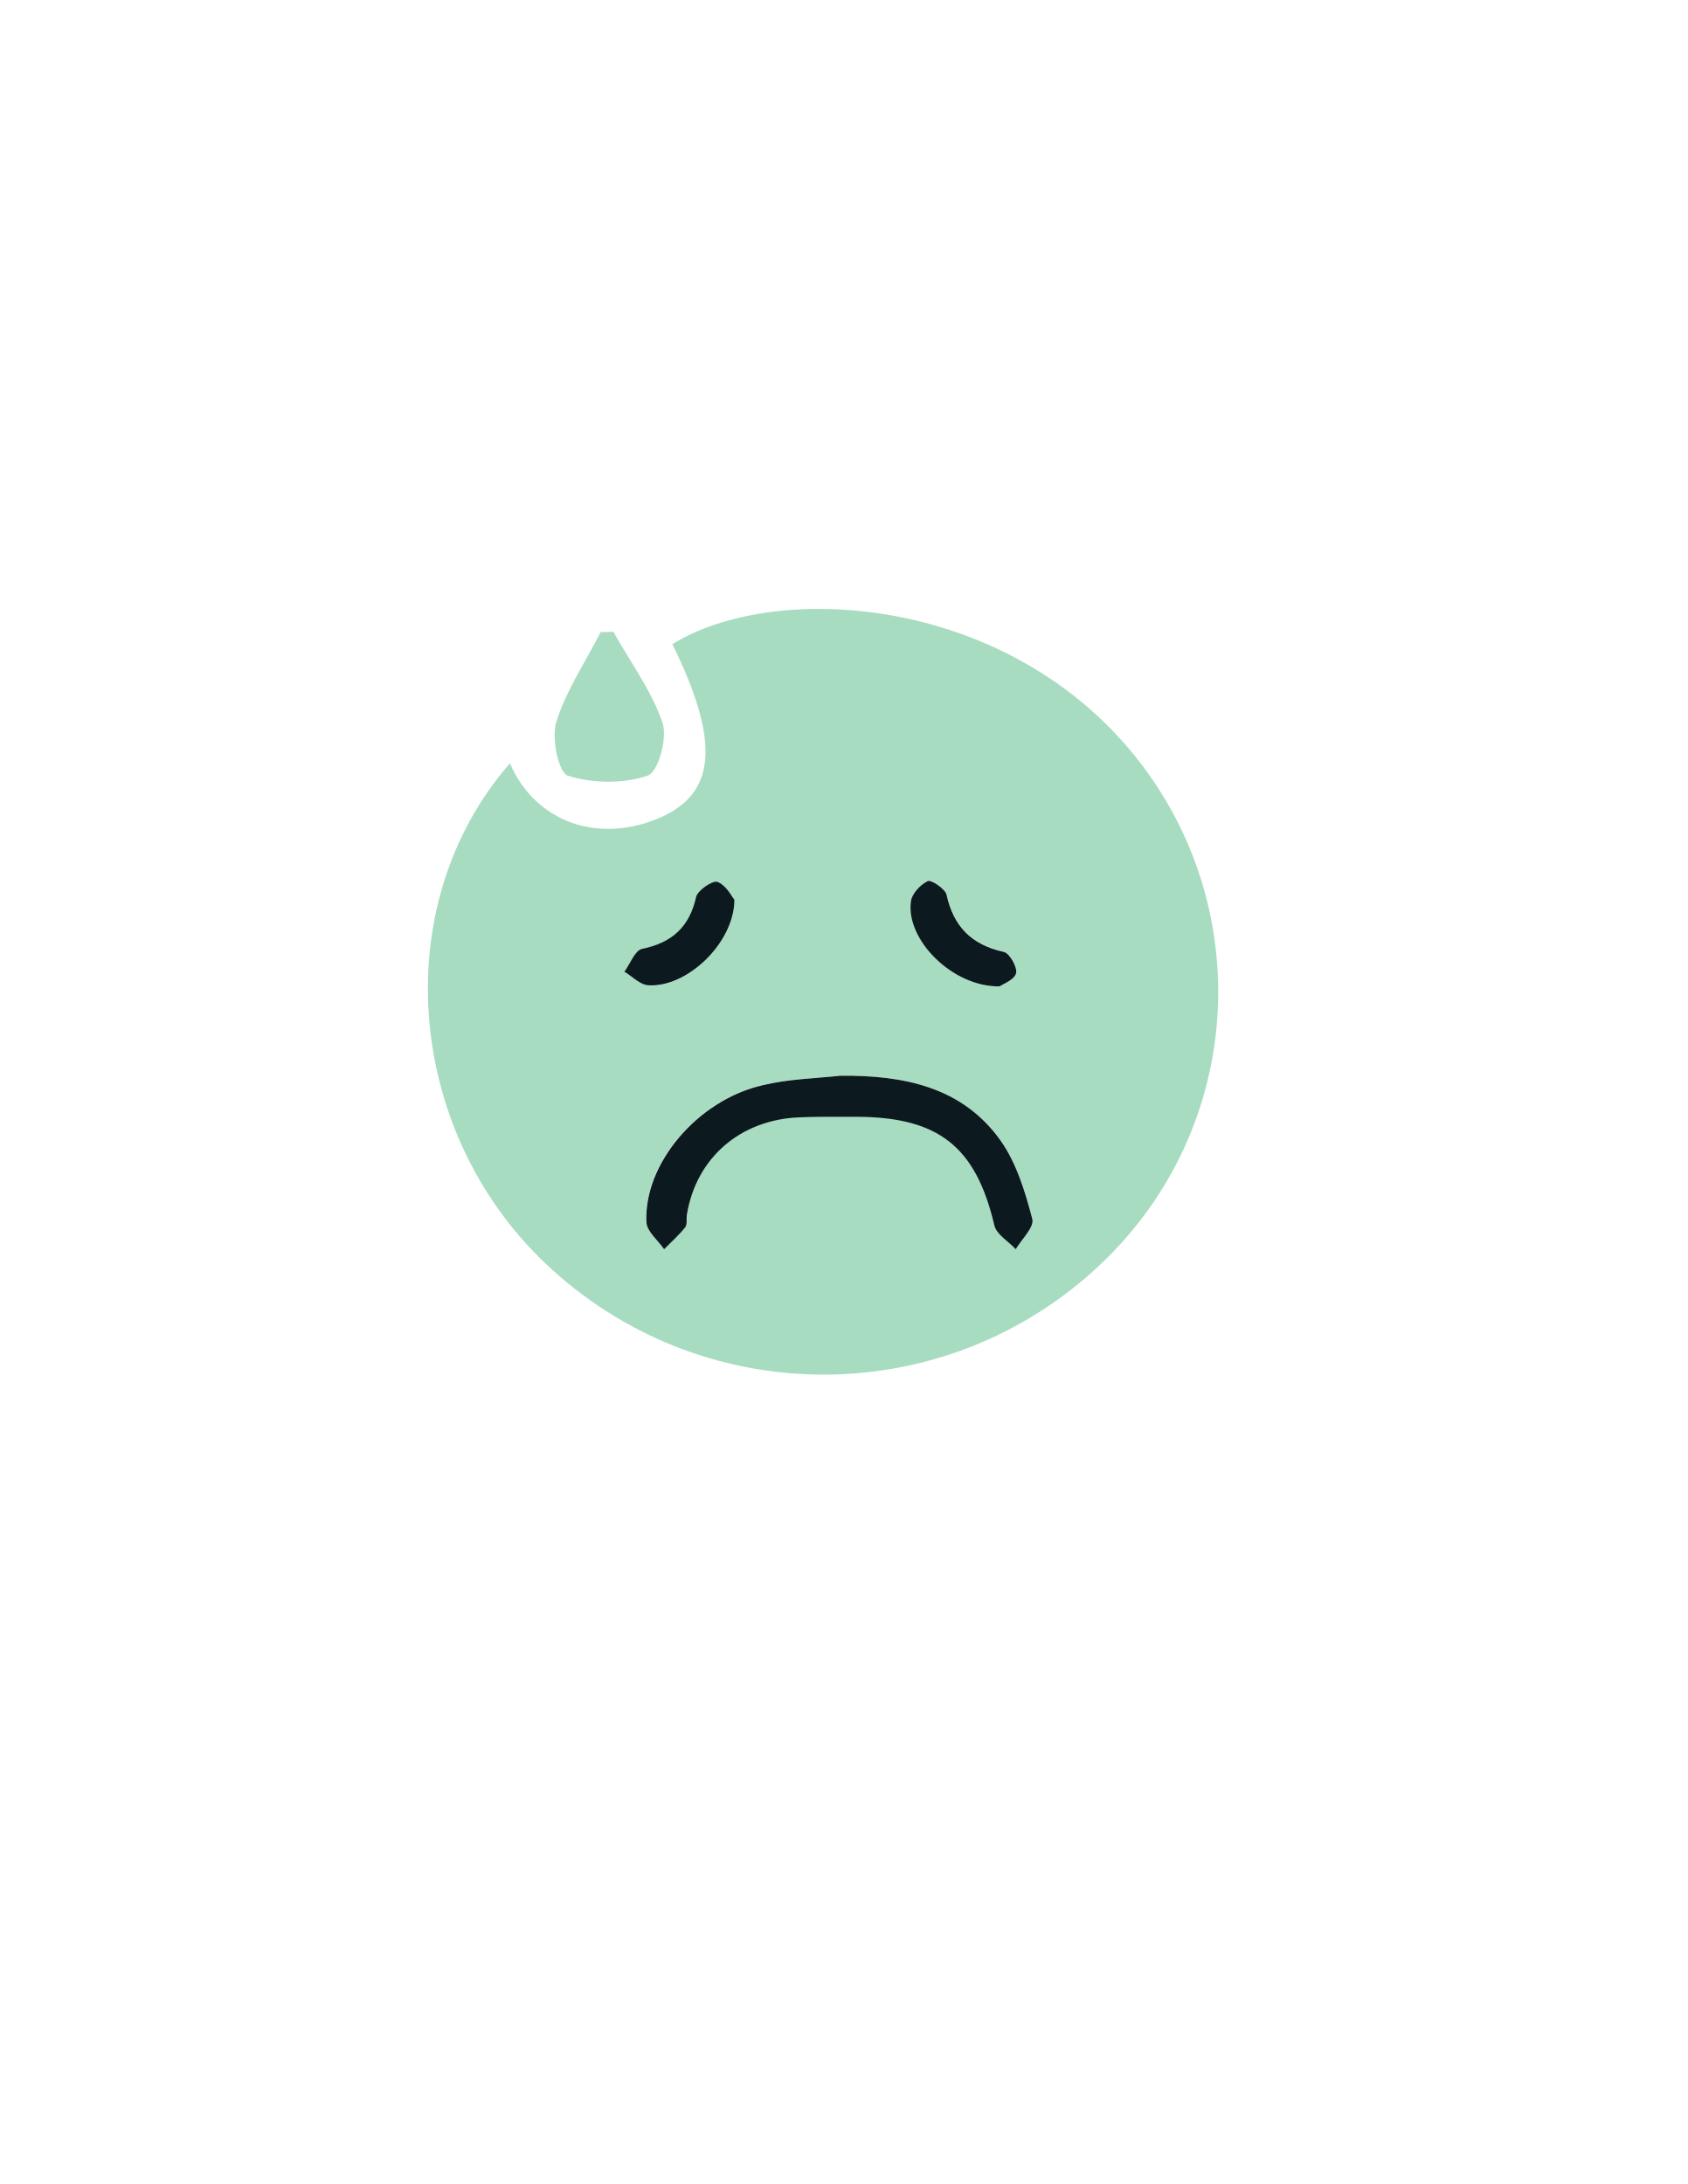
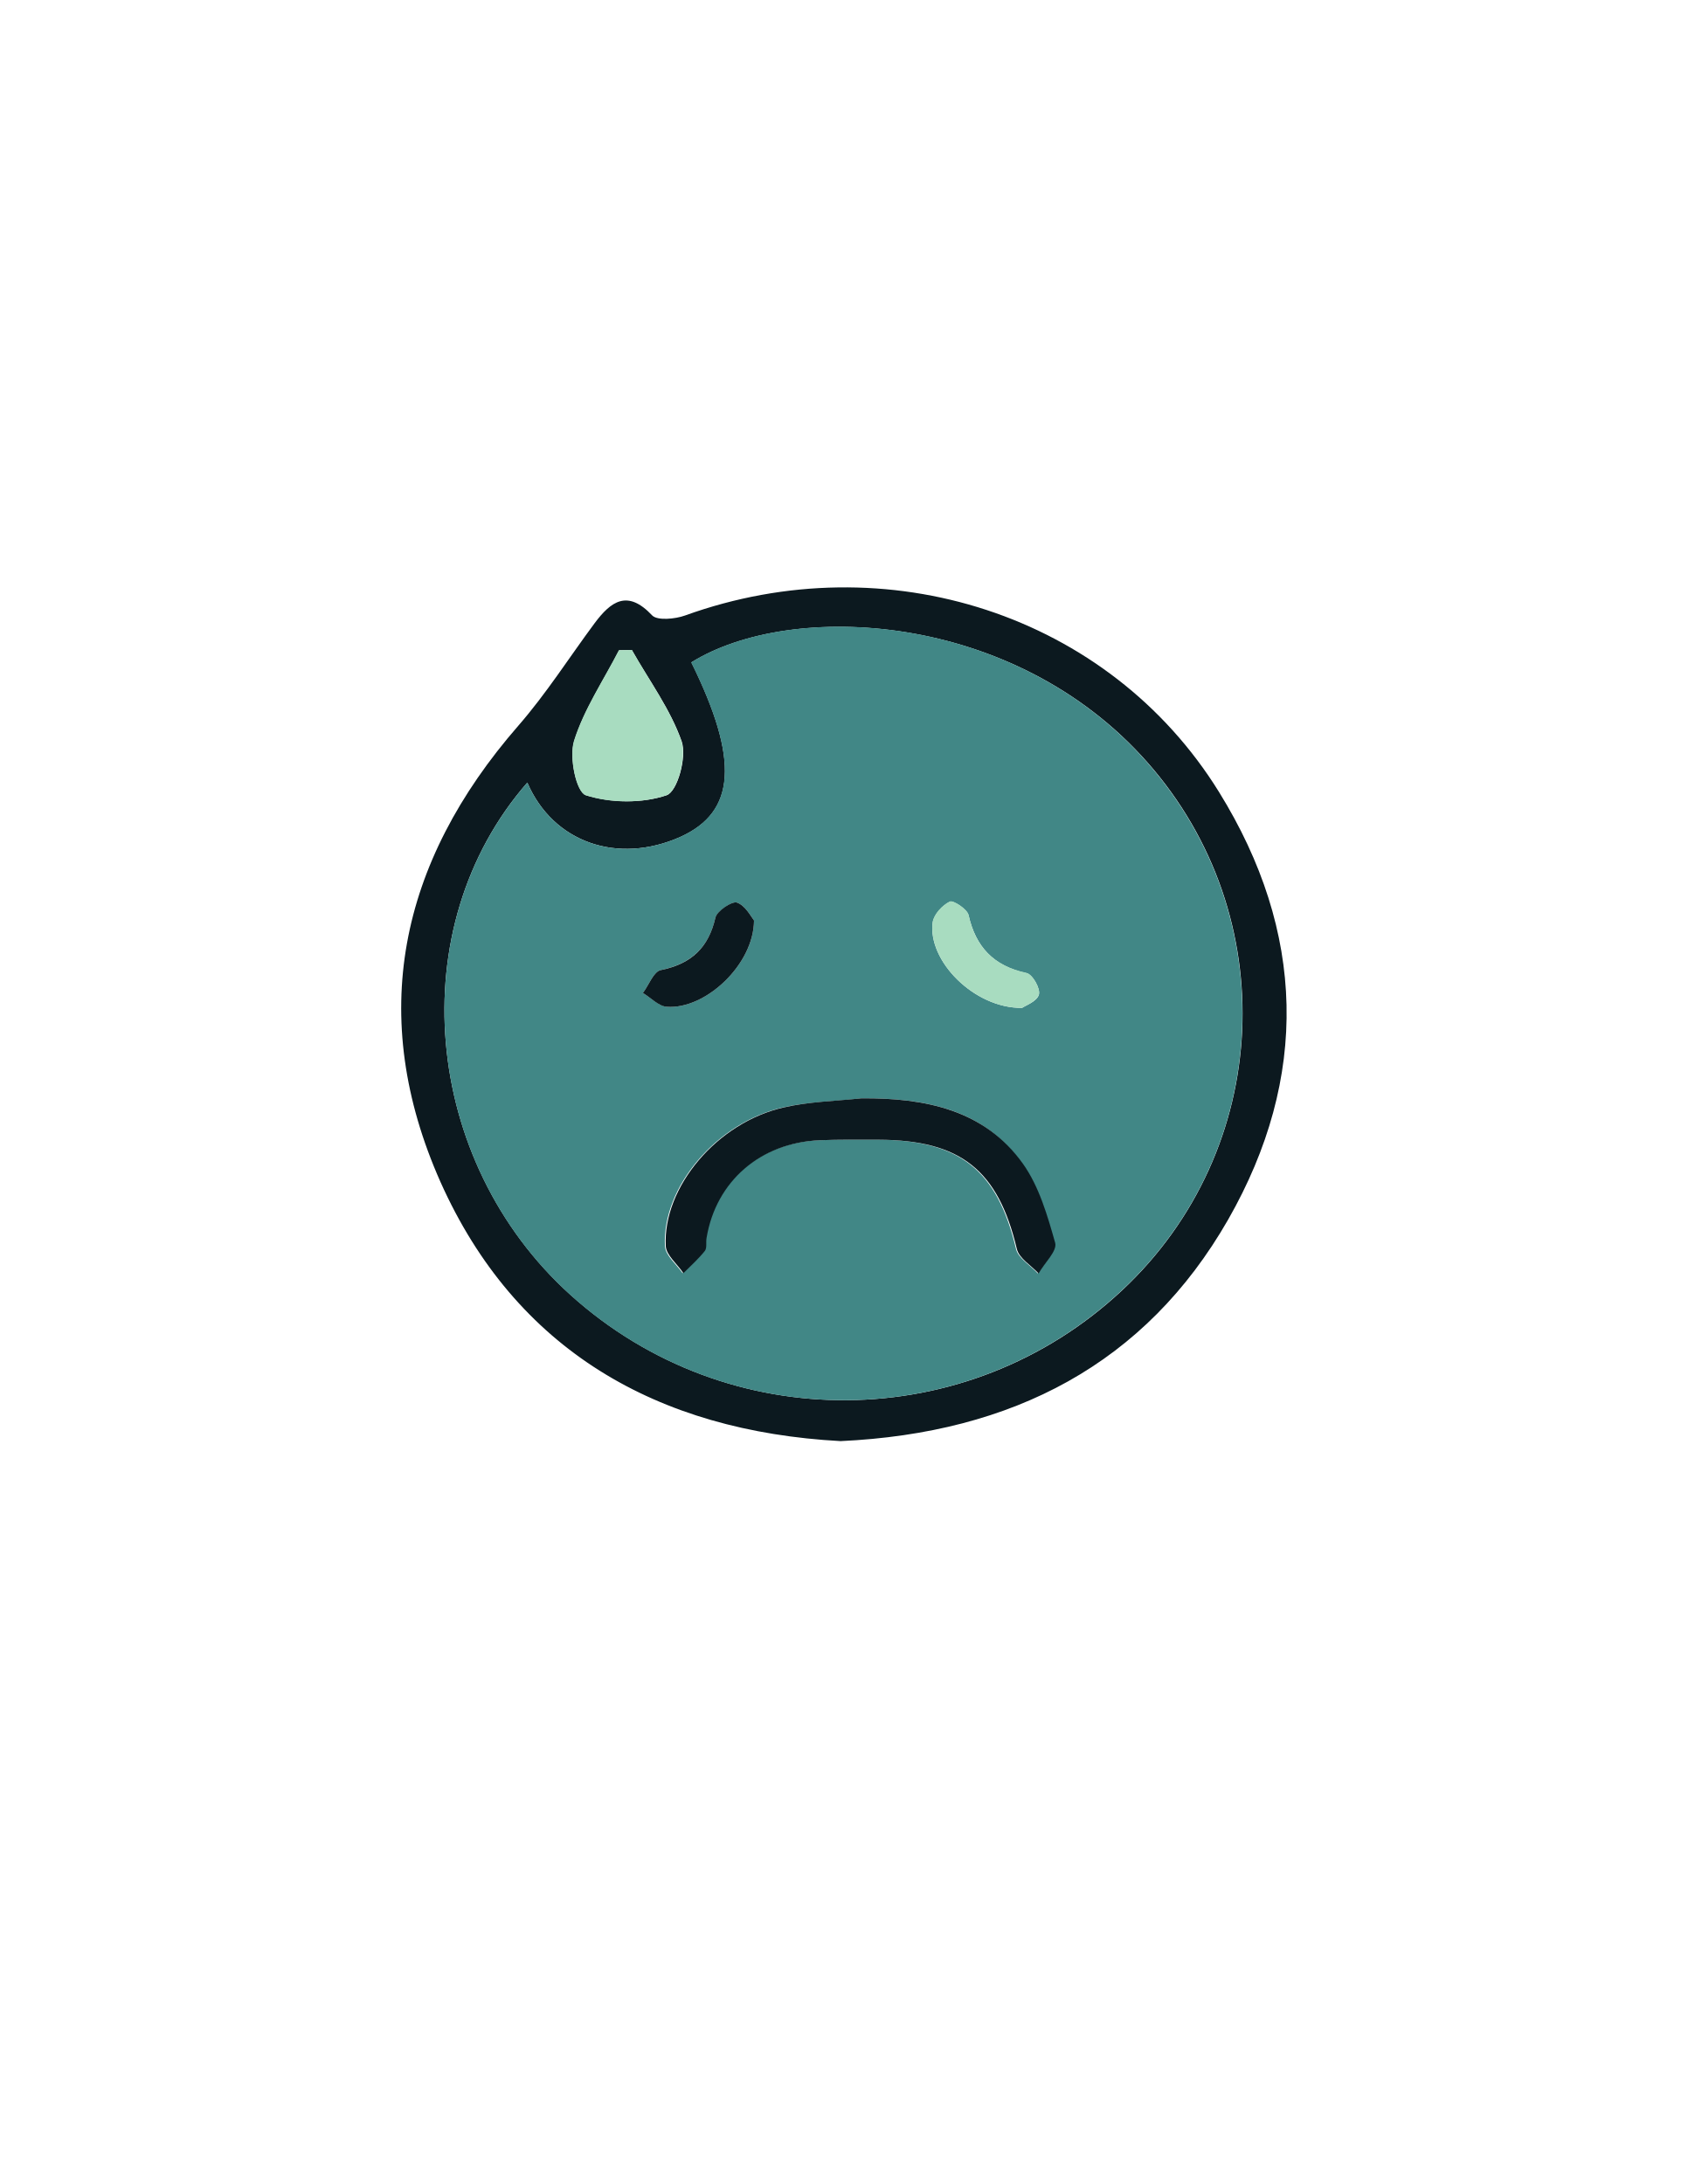
<svg xmlns="http://www.w3.org/2000/svg" version="1.1" id="Layer_1" x="0px" y="0px" viewBox="0 0 612 792" style="enable-background:new 0 0 612 792;" xml:space="preserve">
  <style type="text/css">
- 	.st0{fill-rule:evenodd;clip-rule:evenodd;fill:#A8DCC0;}
- 	.st1{fill-rule:evenodd;clip-rule:evenodd;fill:#0C191F;}
+ 	.st0{fill-rule:evenodd;clip-rule:evenodd;fill:#0C191F;}
+ 	.st1{fill-rule:evenodd;clip-rule:evenodd;fill:#418786;}
+ 	.st2{fill-rule:evenodd;clip-rule:evenodd;fill:#A8DCC0;}
</style>
  <g>
-     <path class="st0" d="M184.9,276.8c9.3,21.6,32.5,29.5,54.9,19.5c20-9,21.2-27.7,4-62.7c35.9-22.3,115.8-18.4,163.7,35.8   c48.7,55.2,45.2,139-9.1,189.7c-55.5,51.9-141.4,52.6-197.9,1.6C147,412.6,139.6,328.7,184.9,276.8z M304.8,390.1   c-9.4,1-19,1.2-28.1,3.3c-23.8,5.4-43.5,28.6-42.3,49.8c0.2,3.3,4.2,6.5,6.4,9.7c2.6-2.6,5.4-5.1,7.7-8c0.9-1.1,0.4-3.1,0.6-4.7   c3.4-20.3,19.3-34.1,40.6-35.1c7-0.3,14-0.2,21-0.2c29.7,0.1,43.1,10.9,49.8,39.2c0.8,3.3,5.1,5.9,7.8,8.8c2.1-3.7,6.8-8,6-11   c-2.7-9.8-5.7-20.2-11.5-28.4C349,394.2,327.8,389.9,304.8,390.1z M266.3,326.3c-1.1-1.3-3.1-5.3-6.1-6.4c-1.7-0.6-7.1,3-7.7,5.5   c-2.4,10.7-8.5,16.5-19.6,18.8c-2.6,0.5-4.3,5.4-6.4,8.3c2.9,1.7,5.6,4.7,8.6,4.9C248.9,358.3,266.2,342.1,266.3,326.3z    M362.4,357.7c1.1-0.8,5.3-2.3,6-4.8c0.6-2.2-2.3-7.3-4.4-7.8c-11.9-2.6-18.3-9.5-20.8-20.8c-0.5-2.1-5.6-5.5-6.8-4.9   c-2.7,1.3-5.7,4.6-6.1,7.3C328.4,340.6,345.3,357.9,362.4,357.7z" />
-     <path class="st0" d="M222.4,229.1c6.1,10.9,13.8,21.3,17.8,32.9c1.9,5.6-1.5,18-5.4,19.3c-8.8,3-20,2.8-28.9,0   c-3.4-1.1-6-13.6-4.2-19.5c3.6-11.4,10.6-21.8,16.1-32.6C219.4,229.2,220.9,229.2,222.4,229.1z" />
-     <path class="st1" d="M304.8,390.1c23-0.2,44.2,4.1,58,23.5c5.8,8.2,8.9,18.6,11.5,28.4c0.8,3-3.8,7.3-6,11   c-2.7-2.9-7.1-5.4-7.8-8.8c-6.7-28.3-20.1-39.1-49.8-39.2c-7,0-14-0.1-21,0.2c-21.3,0.9-37.2,14.7-40.6,35.1   c-0.3,1.6,0.2,3.6-0.6,4.7c-2.3,2.9-5.1,5.4-7.7,8c-2.2-3.2-6.2-6.4-6.4-9.7c-1.1-21.2,18.6-44.5,42.3-49.8   C285.8,391.3,295.4,391.1,304.8,390.1z" />
-     <path class="st1" d="M266.3,326.3c-0.1,15.8-17.4,32-31.3,31c-3-0.2-5.7-3.2-8.6-4.9c2.1-2.9,3.8-7.7,6.4-8.3   c11.1-2.3,17.2-8.1,19.6-18.8c0.5-2.4,6-6.1,7.7-5.5C263.2,320.9,265.2,324.9,266.3,326.3z" />
-     <path class="st1" d="M362.4,357.7c-17.2,0.2-34.1-17.1-32.1-30.9c0.4-2.8,3.4-6,6.1-7.3c1.2-0.6,6.3,2.8,6.8,4.9   c2.5,11.4,8.9,18.2,20.8,20.8c2.1,0.5,5,5.6,4.4,7.8C367.8,355.3,363.6,356.9,362.4,357.7z" />
+     <path class="st0 icon-border carinha-icon carinha-decepcionada1" d="M304.8,522.6c-66.6-3.6-117.9-33.1-145.1-94C133.1,368.7,144.5,313,188,263.1c10.1-11.6,18.4-24.7,27.6-37.1   c5.9-7.9,11.9-12.4,20.9-2.8c1.9,1.9,8.3,1.3,11.9,0c73.1-26.4,153.8-0.3,193.6,64c31.4,50.7,32.8,103.5,3.3,155.1   C415.4,494.5,367.3,519.7,304.8,522.6z M191.2,283.8C145.4,336.3,153,421,206.9,469.6c57.1,51.5,143.8,50.8,199.9-1.6   c54.8-51.2,58.4-135.9,9.2-191.6c-48.4-54.8-129.1-58.7-165.3-36.2c17.4,35.3,16.2,54.2-4,63.3C224,313.6,200.6,305.6,191.2,283.8z    M229.1,235.7c-1.6,0-3.1,0.1-4.6,0.1c-5.6,10.9-12.7,21.4-16.3,32.9c-1.9,6,0.8,18.6,4.3,19.7c9,2.8,20.3,3,29.2,0   c3.9-1.3,7.4-13.8,5.5-19.5C243.1,257.2,235.3,246.7,229.1,235.7z" />
+     <path class="st1 icon" d="M191.2,283.8c9.4,21.8,32.8,29.8,55.4,19.7c20.2-9.1,21.5-28,4-63.3c36.3-22.6,117-18.6,165.3,36.2   c49.2,55.7,45.7,140.4-9.2,191.6c-56.1,52.4-142.8,53.1-199.9,1.6C153,421,145.4,336.3,191.2,283.8z M312.3,398.3   c-9.5,1.1-19.2,1.2-28.4,3.3c-24,5.4-43.9,28.9-42.8,50.3c0.2,3.4,4.2,6.6,6.4,9.8c2.6-2.7,5.5-5.2,7.8-8.1   c0.9-1.1,0.4-3.1,0.6-4.7c3.5-20.5,19.5-34.5,41-35.4c7.1-0.3,14.2-0.2,21.2-0.2c30,0.1,43.5,11,50.3,39.6c0.8,3.4,5.2,5.9,7.9,8.9   c2.2-3.7,6.8-8.1,6-11.1c-2.7-9.9-5.7-20.4-11.7-28.7C357,402.4,335.6,398.1,312.3,398.3z M273.4,333.8c-1.1-1.4-3.1-5.4-6.2-6.5   c-1.7-0.6-7.2,3.1-7.8,5.5c-2.5,10.8-8.6,16.6-19.8,19c-2.6,0.5-4.3,5.4-6.5,8.3c2.9,1.7,5.7,4.7,8.7,5   C255.8,366.1,273.3,349.8,273.4,333.8z M370.6,365.5c1.1-0.8,5.4-2.3,6.1-4.8c0.6-2.2-2.3-7.4-4.5-7.8c-12-2.6-18.4-9.6-21-21   c-0.5-2.2-5.6-5.5-6.8-4.9c-2.7,1.3-5.7,4.6-6.2,7.4C336.2,348.3,353.2,365.7,370.6,365.5z" />
+     <path class="st2 icon-color2" d="M229.1,235.7c6.2,11,14,21.5,18,33.2c1.9,5.6-1.5,18.2-5.5,19.5c-8.9,3-20.2,2.9-29.2,0   c-3.5-1.1-6.1-13.8-4.3-19.7c3.6-11.5,10.7-22,16.3-32.9C226.1,235.8,227.6,235.7,229.1,235.7z" />
+     <path class="st0 icon-border" d="M312.3,398.3c23.3-0.2,44.7,4.2,58.6,23.7c5.9,8.3,8.9,18.8,11.7,28.7c0.8,3-3.9,7.3-6,11.1   c-2.7-2.9-7.1-5.5-7.9-8.9c-6.8-28.6-20.3-39.5-50.3-39.6c-7.1,0-14.2-0.1-21.2,0.2c-21.5,0.9-37.6,14.9-41,35.4   c-0.3,1.6,0.2,3.6-0.6,4.7c-2.3,2.9-5.1,5.4-7.8,8.1c-2.2-3.3-6.2-6.5-6.4-9.8c-1.1-21.4,18.7-44.9,42.8-50.3   C293.2,399.5,302.9,399.3,312.3,398.3z" />
+     <path class="st0 icon-border" d="M273.4,333.8c-0.1,16-17.6,32.3-31.6,31.3c-3-0.2-5.8-3.3-8.7-5c2.2-2.9,3.9-7.8,6.5-8.3   c11.2-2.3,17.3-8.2,19.8-19c0.5-2.4,6-6.1,7.8-5.5C270.3,328.4,272.3,332.4,273.4,333.8z" />
+     <path class="st2 icon-border" d="M370.6,365.5c-17.4,0.2-34.4-17.2-32.4-31.2c0.4-2.8,3.5-6.1,6.2-7.4c1.2-0.6,6.4,2.8,6.8,4.9   c2.5,11.5,8.9,18.4,21,21c2.2,0.5,5.1,5.7,4.5,7.8C375.9,363.2,371.7,364.7,370.6,365.5z" />
  </g>
</svg>
